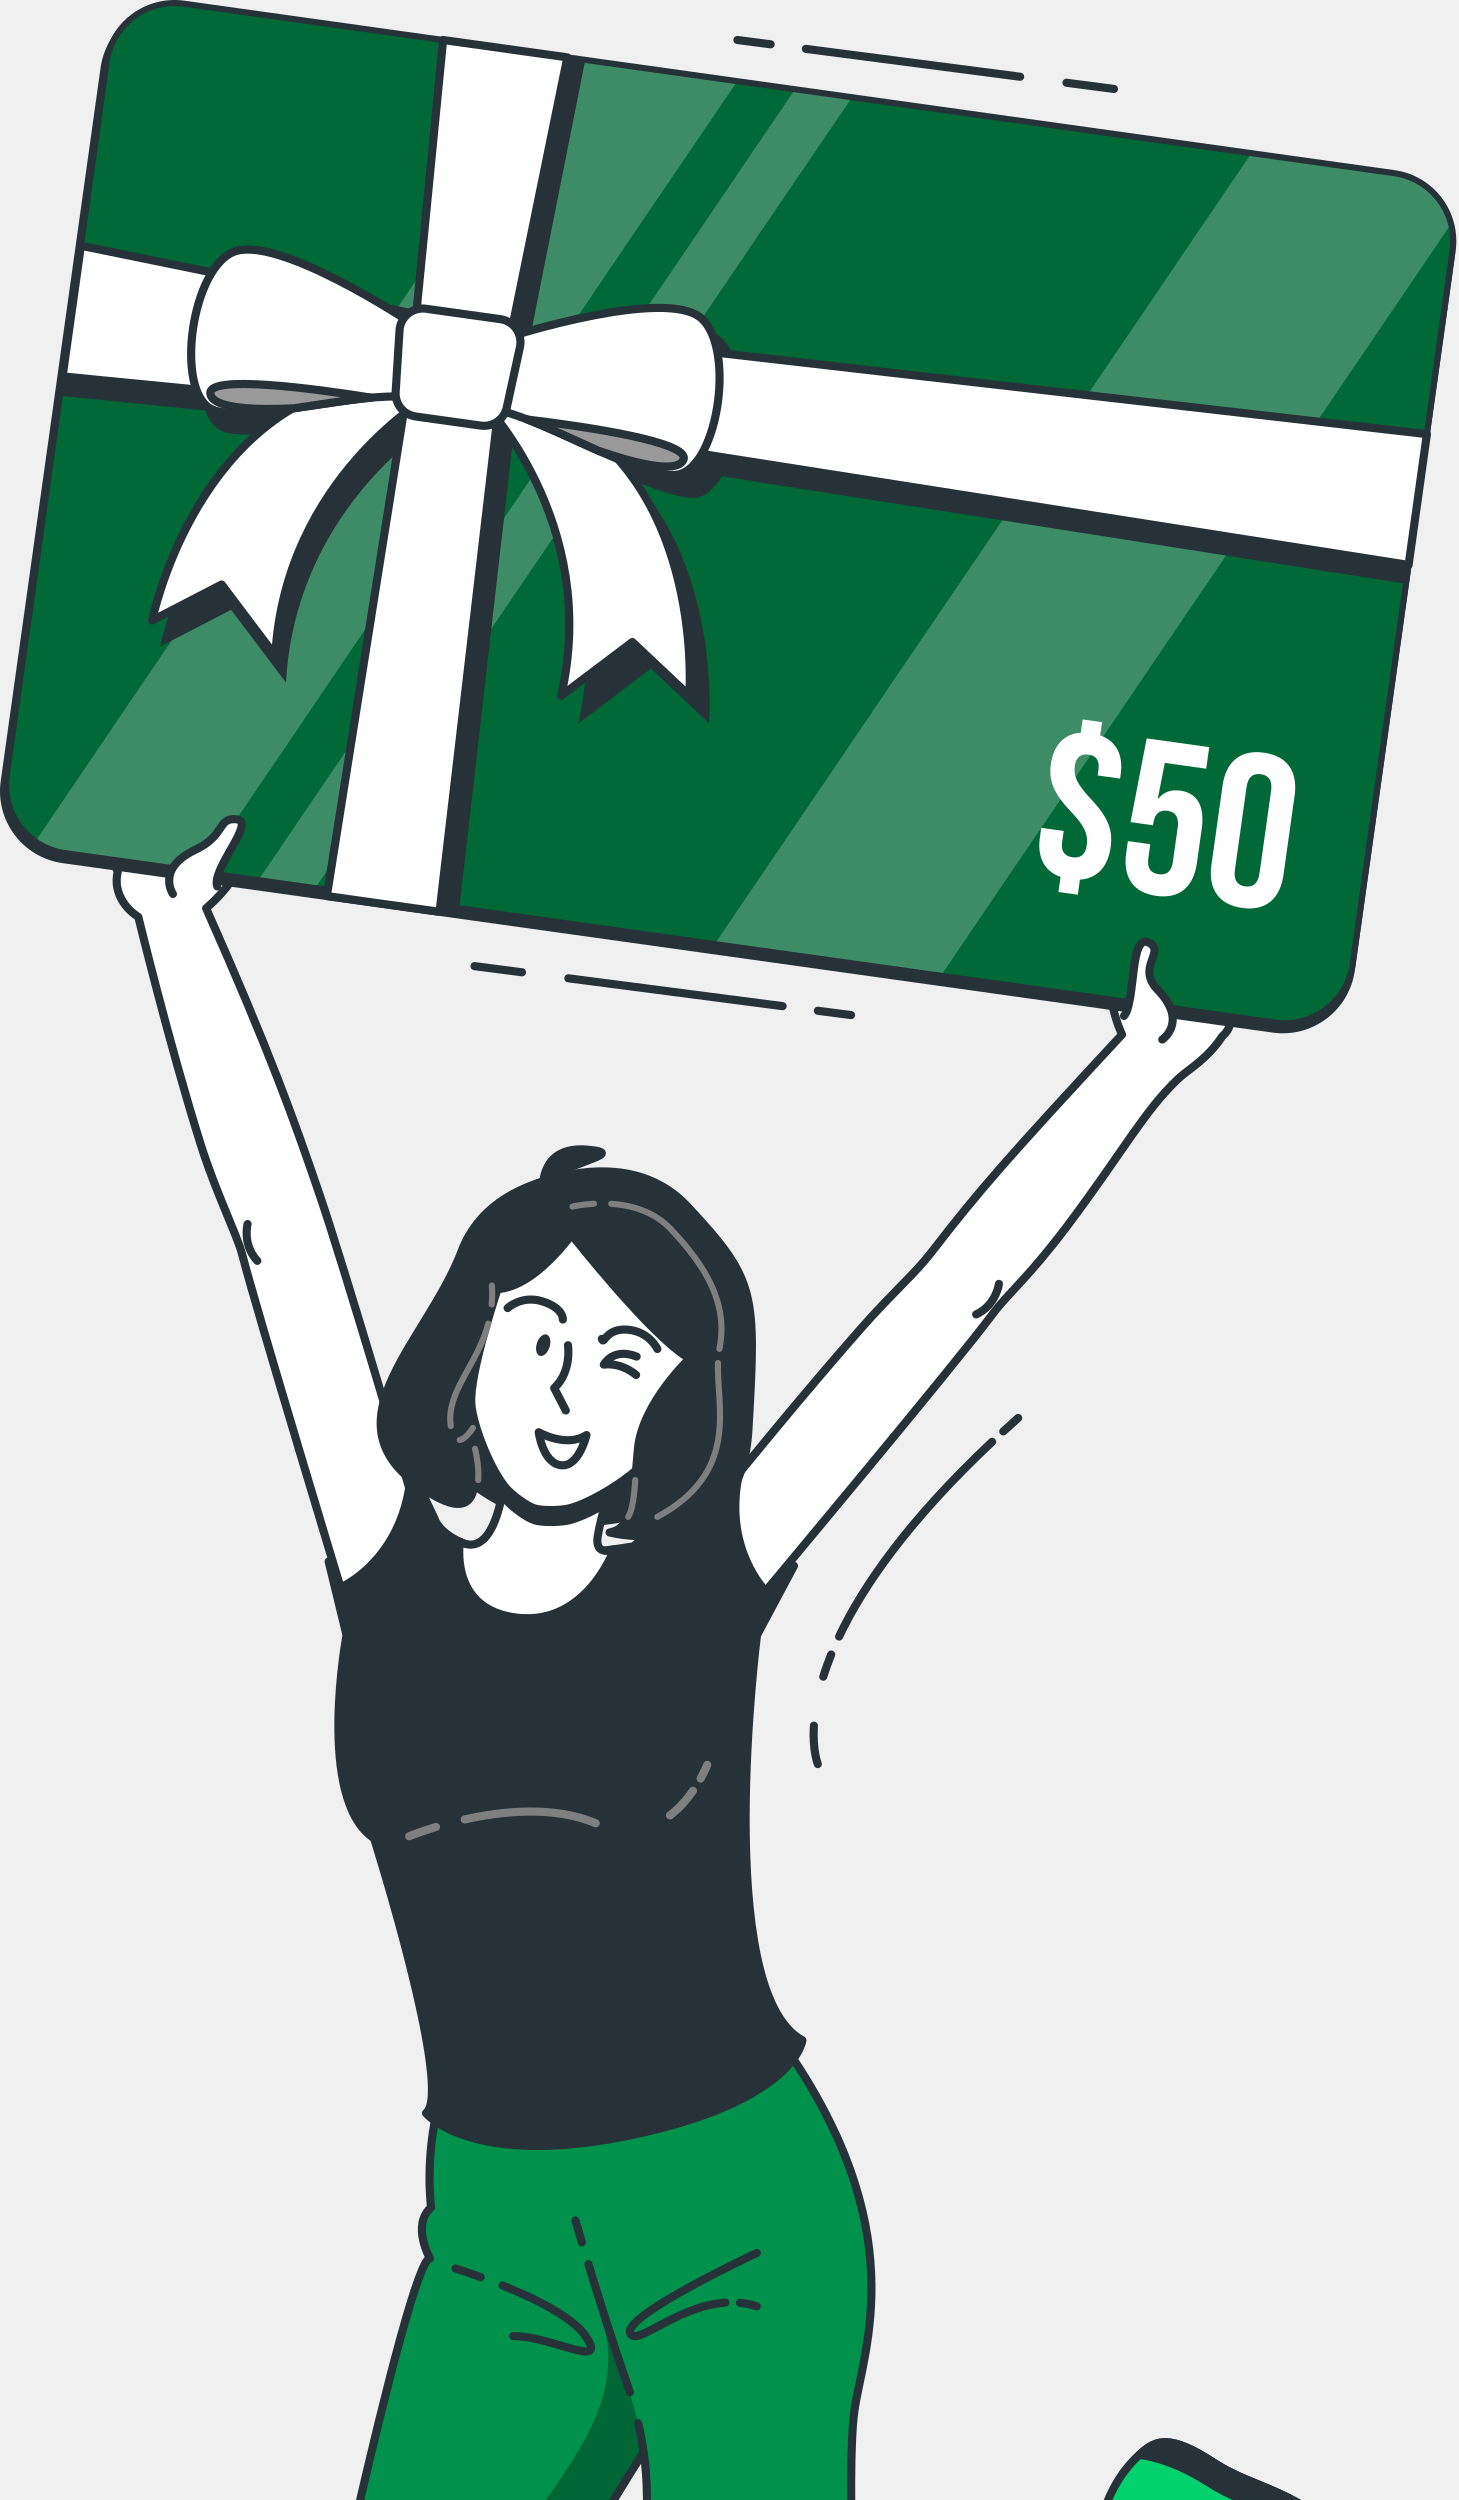
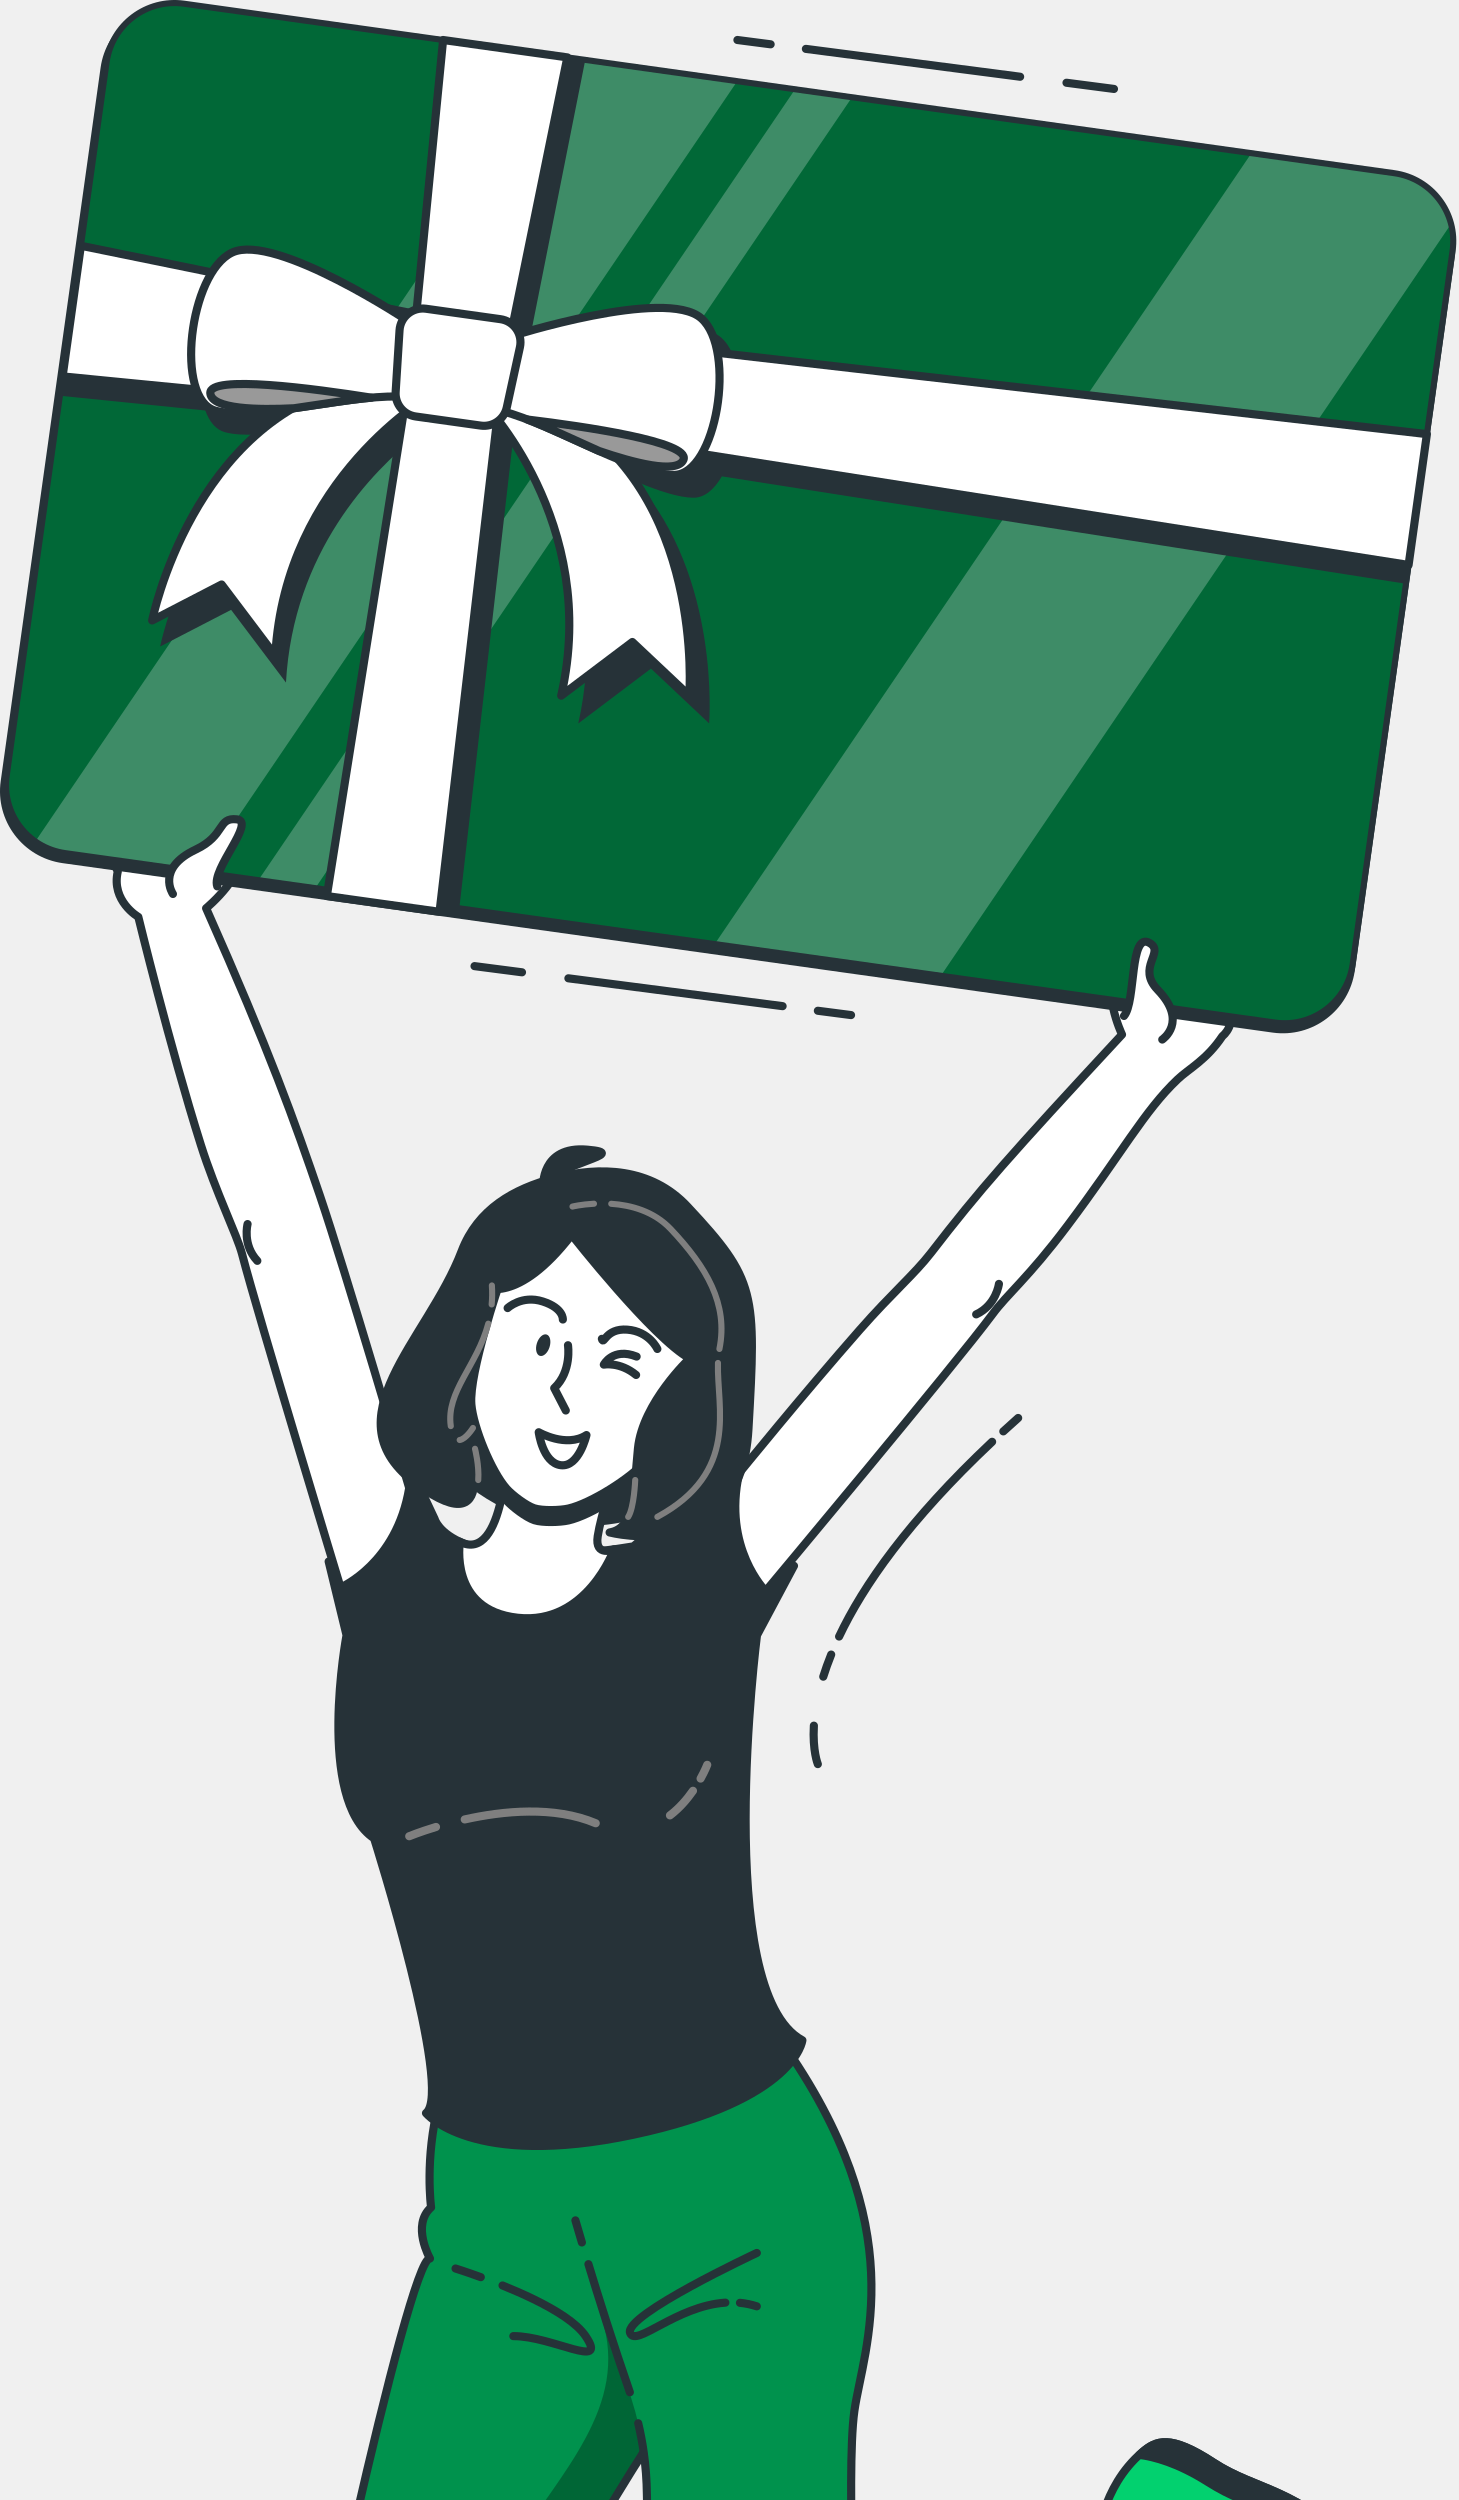
<svg xmlns="http://www.w3.org/2000/svg" width="63" height="108" viewBox="0 0 63 108" fill="none">
  <path d="M18.959 90.845C18.959 90.845 21.122 92.382 24.114 91.853C27.105 91.325 28.368 91.025 28.368 91.025C28.368 91.025 31.684 100.161 28.563 104.771C25.442 109.38 19.92 119.609 19.92 119.609C19.92 119.609 21.889 120.665 21.12 120.953C21.12 120.953 22.945 122.49 24.674 126.956C24.674 126.956 25.394 128.685 26.018 128.829C26.018 128.829 24.962 132.977 22.465 132.91C22.465 132.91 19.487 128.973 16.846 126.476C15.846 125.53 14.374 123.975 13.511 123.052C13.044 122.552 12.787 121.893 12.798 121.209C12.816 120.049 17.663 97.424 18.575 97.568C18.575 97.568 17.759 96.127 18.623 95.359C18.623 95.359 18.335 93.246 18.959 90.845Z" fill="#00924D" />
  <mask id="mask0_410_12121" style="mask-type:luminance" maskUnits="userSpaceOnUse" x="12" y="90" width="18" height="43">
    <path d="M18.959 90.845C18.959 90.845 21.122 92.382 24.114 91.853C27.105 91.325 28.368 91.025 28.368 91.025C28.368 91.025 31.684 100.161 28.563 104.771C25.442 109.38 19.92 119.609 19.92 119.609C19.92 119.609 21.889 120.665 21.12 120.953C21.12 120.953 22.945 122.49 24.674 126.956C24.674 126.956 25.394 128.685 26.018 128.829C26.018 128.829 24.962 132.977 22.465 132.91C22.465 132.91 19.487 128.973 16.846 126.476C15.846 125.53 14.374 123.975 13.511 123.052C13.044 122.552 12.787 121.893 12.798 121.209C12.816 120.049 17.663 97.424 18.575 97.568C18.575 97.568 17.759 96.127 18.623 95.359C18.623 95.359 18.335 93.246 18.959 90.845Z" fill="white" />
  </mask>
  <g mask="url(#mask0_410_12121)">
    <path opacity="0.3" d="M22.318 122.577C22.318 122.577 21.465 121.243 18.84 120.539C16.215 119.835 19.719 113.851 22.042 110.231C24.271 106.757 27.195 103.933 26 100.162C24.805 96.39 30.969 103.7 30.969 103.7L27.228 111.127L23.999 116.057L22.17 120.219L22.318 122.577Z" fill="black" />
  </g>
  <path d="M18.959 90.845C18.959 90.845 21.122 92.382 24.114 91.853C27.105 91.325 28.368 91.025 28.368 91.025C28.368 91.025 31.684 100.161 28.563 104.771C25.442 109.38 19.92 119.609 19.92 119.609C19.92 119.609 21.889 120.665 21.12 120.953C21.12 120.953 22.945 122.49 24.674 126.956C24.674 126.956 25.394 128.685 26.018 128.829C26.018 128.829 24.962 132.977 22.465 132.91C22.465 132.91 19.487 128.973 16.846 126.476C15.846 125.53 14.374 123.975 13.511 123.052C13.044 122.552 12.787 121.893 12.798 121.209C12.816 120.049 17.663 97.424 18.575 97.568C18.575 97.568 17.759 96.127 18.623 95.359C18.623 95.359 18.335 93.246 18.959 90.845Z" stroke="#263238" stroke-width="0.352" stroke-miterlimit="10" stroke-linecap="round" stroke-linejoin="round" />
  <path d="M21.71 98.733C22.144 98.908 22.607 99.109 23.054 99.327C24.021 99.799 24.917 100.355 25.298 100.921C26.306 102.418 23.858 100.912 22.177 100.921" stroke="#263238" stroke-width="0.352" stroke-miterlimit="10" stroke-linecap="round" stroke-linejoin="round" />
  <path d="M19.68 98C19.68 98 20.125 98.138 20.77 98.373" stroke="#263238" stroke-width="0.352" stroke-miterlimit="10" stroke-linecap="round" stroke-linejoin="round" />
  <path d="M24.114 91.853C24.114 91.853 24.633 96.417 27.071 103.025C27.631 104.545 27.932 106.149 27.946 107.769C27.994 113.312 29.692 125.083 33.718 124.882C38.84 124.626 44.859 115.159 46.651 115.415C46.651 115.415 46.908 111.573 44.603 111.189C44.603 111.189 39.096 114.134 37.048 116.696C37.048 116.696 36.526 106.836 36.91 104.147C37.294 101.457 39.513 96.271 33.718 88.14C33.718 88.14 33.078 90.573 24.114 91.853Z" fill="#00924D" />
  <path d="M31.967 99.482C32.206 99.505 32.449 99.554 32.693 99.633" stroke="#263238" stroke-width="0.352" stroke-miterlimit="10" stroke-linecap="round" stroke-linejoin="round" />
  <path d="M32.694 97.328C32.694 97.328 26.931 100.017 27.22 100.785C27.458 101.421 29.212 99.62 31.335 99.474" stroke="#263238" stroke-width="0.352" stroke-miterlimit="10" stroke-linecap="round" stroke-linejoin="round" />
  <path d="M27.571 104.685C27.668 105.095 27.747 105.51 27.806 105.927C27.893 106.536 27.94 107.151 27.946 107.769C27.995 113.312 30.409 125.414 33.718 124.882C38.782 124.069 44.859 115.159 46.652 115.416C46.652 115.416 46.908 111.574 44.603 111.19C44.603 111.19 39.096 114.135 37.048 116.696C37.048 116.696 36.526 106.836 36.91 104.147C37.294 101.458 39.513 96.272 33.718 88.14" stroke="#263238" stroke-width="0.352" stroke-miterlimit="10" stroke-linecap="round" stroke-linejoin="round" />
  <path d="M25.42 97.812C25.849 99.224 26.488 101.262 27.209 103.345" stroke="#263238" stroke-width="0.352" stroke-miterlimit="10" stroke-linecap="round" stroke-linejoin="round" />
  <path d="M24.858 95.921C24.858 95.921 24.959 96.274 25.138 96.874" stroke="#263238" stroke-width="0.352" stroke-miterlimit="10" stroke-linecap="round" stroke-linejoin="round" />
  <path d="M58.446 110.116C58.717 110.43 58.572 110.914 58.173 111.026C57.87 111.112 57.407 111.147 56.703 111.062C54.59 110.805 49.724 111.702 49.724 111.702C49.724 111.702 49.476 110.901 50.316 110.453C51.157 110.005 48.803 109.405 48.803 109.405C48.803 109.405 48.099 110.085 47.419 109.781C47.419 109.781 47.548 107.469 49.34 105.939C49.934 105.432 50.535 105.139 52.434 106.387C54.252 107.582 56.206 107.517 58.446 110.116Z" fill="#02D16F" stroke="#263238" stroke-width="0.352" stroke-miterlimit="10" stroke-linecap="round" stroke-linejoin="round" />
  <path d="M58.318 110.962C58.603 110.788 58.682 110.388 58.447 110.116C56.207 107.517 54.253 107.582 52.435 106.388C50.536 105.139 49.935 105.432 49.341 105.94C49.299 105.975 49.262 106.014 49.222 106.05C49.849 106.131 50.87 106.396 52.16 107.212C54.358 108.602 54.838 107.884 57.336 110.029C57.758 110.392 58.074 110.698 58.318 110.962Z" fill="#263238" stroke="#263238" stroke-width="0.352" stroke-miterlimit="10" stroke-linecap="round" stroke-linejoin="round" />
  <path d="M34.663 88.14C30.739 86.022 32.701 70.642 32.701 70.642L34.3 67.644C31.974 68.859 32.047 62.847 32.047 62.847L27.364 66.803C19.411 68.111 18.777 65.619 18.777 65.619L17.469 62.847C17.469 62.847 15.04 69.513 14.198 67.457L14.971 70.642C14.971 70.642 13.638 77.736 16.16 79.418C16.16 79.418 19.618 90.351 18.403 91.286C18.403 91.286 20.345 93.715 27.364 92.22C34.383 90.725 34.663 88.14 34.663 88.14Z" fill="#263238" stroke="#263238" stroke-width="0.352" stroke-miterlimit="10" stroke-linecap="round" stroke-linejoin="round" />
  <path d="M30.266 76.834C30.458 76.487 30.552 76.241 30.552 76.241" stroke="#7F7F7F" stroke-width="0.352" stroke-linecap="round" stroke-linejoin="round" />
  <path d="M28.943 78.424C29.355 78.11 29.685 77.723 29.936 77.363" stroke="#7F7F7F" stroke-width="0.352" stroke-linecap="round" stroke-linejoin="round" />
  <path d="M20.077 78.599C21.728 78.232 23.938 78.005 25.735 78.764" stroke="#7F7F7F" stroke-width="0.352" stroke-linecap="round" stroke-linejoin="round" />
  <path d="M17.679 79.325C17.679 79.325 18.123 79.141 18.835 78.925" stroke="#7F7F7F" stroke-width="0.352" stroke-linecap="round" stroke-linejoin="round" />
  <path d="M8.904 39.237C11.645 45.404 12.736 48.468 13.825 51.665C14.88 54.762 17.678 64.28 17.678 64.28C17.14 67.55 14.713 68.579 14.713 68.579C14.713 68.579 11.115 56.711 10.461 54.188C10.245 53.356 9.33 51.528 8.675 49.453C7.343 45.232 5.975 39.61 5.975 39.61C5.975 39.61 4.792 38.925 5.088 37.648C5.088 37.648 4.62 36.9 5.508 36.106C6.396 35.311 7.521 34.029 8.265 34.424C8.814 34.715 9.677 35.129 10.321 36.573C10.807 37.665 8.904 39.237 8.904 39.237Z" fill="white" stroke="#263238" stroke-width="0.352" stroke-miterlimit="10" stroke-linecap="round" stroke-linejoin="round" />
  <path d="M10.695 52.88C10.695 52.88 10.461 53.767 11.116 54.468" stroke="#263238" stroke-width="0.352" stroke-miterlimit="10" stroke-linecap="round" stroke-linejoin="round" />
  <path d="M48.471 44.694C43.551 49.999 42.336 51.379 40.218 54.123C39.506 55.045 38.553 55.843 37.148 57.441C34.662 60.27 31.931 63.638 31.931 63.638C31.208 66.873 33.076 68.734 33.076 68.734C33.076 68.734 41.333 58.862 42.882 56.766C43.53 55.888 44.421 55.201 46.106 52.96C48.447 49.848 49.438 47.984 50.88 46.621C51.367 46.161 52.128 45.786 52.81 44.759C52.81 44.759 53.523 44.24 52.996 43.172C52.469 42.103 50.784 40.493 49.946 40.581C49.328 40.647 49.493 40.708 48.358 41.807C47.499 42.638 48.471 44.694 48.471 44.694Z" fill="white" stroke="#263238" stroke-width="0.352" stroke-miterlimit="10" stroke-linecap="round" stroke-linejoin="round" />
  <path d="M43.154 55.465C43.154 55.465 43.04 56.376 42.171 56.781" stroke="#263238" stroke-width="0.352" stroke-miterlimit="10" stroke-linecap="round" stroke-linejoin="round" />
  <path d="M18.201 61.642C18.201 61.642 21.57 67.812 28.765 65.032L30.688 60.213L30.808 56.956L27.841 52.505L25.389 52.123L23.454 52.572L21.081 54.471L19.841 55.451L18.604 58.678L18.201 61.642Z" fill="#263238" stroke="#263238" stroke-width="0.352" stroke-miterlimit="10" stroke-linecap="round" stroke-linejoin="round" />
  <path d="M19.869 66.606C19.869 66.606 19.373 69.56 22.363 69.887C25.354 70.214 26.527 66.93 26.527 66.93C26.527 66.93 25.681 67.285 25.821 66.367C25.961 65.448 26.527 63.766 26.527 63.766L21.93 62.411C21.93 62.411 21.812 67.578 19.869 66.606Z" fill="white" />
  <mask id="mask1_410_12121" style="mask-type:luminance" maskUnits="userSpaceOnUse" x="19" y="62" width="8" height="8">
    <path d="M19.869 66.606C19.869 66.606 19.373 69.56 22.363 69.887C25.354 70.214 26.527 66.93 26.527 66.93C26.527 66.93 25.681 67.285 25.821 66.367C25.961 65.448 26.527 63.766 26.527 63.766L21.93 62.411C21.93 62.411 21.812 67.578 19.869 66.606Z" fill="white" />
  </mask>
  <g mask="url(#mask1_410_12121)">
    <path d="M21.604 55.877C21.604 55.877 20.251 59.827 20.364 61.185C20.446 62.168 21.231 64.089 21.887 64.827C22.131 65.101 22.738 65.562 23.087 65.674C23.437 65.786 24.198 65.765 24.557 65.683C25.519 65.465 27.275 64.359 27.914 63.607C28.796 62.568 29.993 58.569 29.993 58.569L28.916 54.189L26.086 52.639L23.454 53.088L21.604 55.877Z" fill="#263238" stroke="#263238" stroke-width="0.352" stroke-miterlimit="10" stroke-linecap="round" stroke-linejoin="round" />
  </g>
  <path d="M19.869 66.606C19.869 66.606 19.373 69.56 22.363 69.887C25.354 70.214 26.527 66.93 26.527 66.93C26.527 66.93 25.681 67.285 25.821 66.367C25.961 65.448 26.527 63.766 26.527 63.766L21.93 62.411C21.93 62.411 21.812 67.578 19.869 66.606Z" stroke="#263238" stroke-width="0.352" stroke-miterlimit="10" stroke-linecap="round" stroke-linejoin="round" />
  <path d="M21.603 55.362C21.603 55.362 20.25 59.312 20.363 60.669C20.445 61.653 21.23 63.573 21.886 64.312C22.13 64.586 22.736 65.047 23.086 65.159C23.436 65.271 24.197 65.25 24.556 65.168C25.518 64.949 27.274 63.843 27.913 63.091C28.795 62.052 29.992 58.053 29.992 58.053L28.915 53.674L26.085 52.123L23.453 52.572L21.603 55.362Z" fill="white" stroke="#263238" stroke-width="0.352" stroke-miterlimit="10" stroke-linecap="round" stroke-linejoin="round" />
  <path d="M24.537 58.114C24.537 58.114 24.712 59.25 23.942 59.967L24.442 60.933" stroke="#263238" stroke-width="0.352" stroke-miterlimit="10" stroke-linecap="round" stroke-linejoin="round" />
  <path d="M23.273 61.873C23.273 61.873 24.459 62.562 25.335 61.995C25.335 61.995 25.012 63.394 24.228 63.297C23.445 63.2 23.273 61.873 23.273 61.873Z" stroke="#263238" stroke-width="0.352" stroke-miterlimit="10" stroke-linecap="round" stroke-linejoin="round" />
  <path d="M23.739 58.199C23.658 58.453 23.47 58.62 23.319 58.572C23.169 58.524 23.113 58.279 23.195 58.024C23.277 57.769 23.464 57.603 23.615 57.651C23.765 57.699 23.82 57.944 23.739 58.199Z" fill="#263238" />
  <path d="M27.479 59.398C26.778 58.82 26.085 58.952 26.085 58.952C26.085 58.952 26.476 58.197 27.502 58.604" stroke="#263238" stroke-width="0.352" stroke-miterlimit="10" stroke-linecap="round" stroke-linejoin="round" />
  <path d="M24.315 57.003C24.315 57.003 24.356 56.515 23.447 56.224C22.538 55.932 21.93 56.508 21.93 56.508" stroke="#263238" stroke-width="0.352" stroke-miterlimit="10" stroke-linecap="round" stroke-linejoin="round" />
  <path d="M26.001 57.837C26.088 58.145 26.147 57.369 27.098 57.441C28.05 57.512 28.398 58.275 28.398 58.275" stroke="#263238" stroke-width="0.352" stroke-miterlimit="10" stroke-linecap="round" stroke-linejoin="round" />
  <path d="M20.892 55.596C20.892 55.596 22.341 56.408 24.695 53.347C24.695 53.347 28.222 57.834 29.794 58.685C29.794 58.685 27.757 60.603 27.561 62.564C27.366 64.525 27.436 66.017 26.336 66.202C26.336 66.202 31.99 67.686 32.332 61.753C32.674 55.82 32.668 55.298 29.698 52.119C28.13 50.44 25.907 50.368 23.942 50.892C22.187 51.359 20.638 52.226 19.943 54.049C18.472 57.914 14.148 61.297 18.011 64.126C21.873 66.956 20.074 61.752 20.074 61.752C20.074 61.752 19.304 62.98 19.117 61.67C18.846 59.771 21.088 58.512 20.892 55.596Z" fill="#263238" stroke="#263238" stroke-width="0.352" stroke-miterlimit="10" stroke-linecap="round" stroke-linejoin="round" />
  <path d="M23.466 51.275C23.466 51.275 23.345 49.49 25.365 49.665C27.385 49.84 23.994 50.225 23.466 51.275Z" fill="#263238" stroke="#263238" stroke-width="0.352" stroke-miterlimit="10" stroke-linecap="round" stroke-linejoin="round" />
  <path d="M21.24 56.352C21.264 56.094 21.269 55.821 21.249 55.532" stroke="#7F7F7F" stroke-width="0.264" stroke-linecap="round" stroke-linejoin="round" />
  <path d="M19.474 61.607C19.26 60.109 20.608 59.01 21.093 57.183" stroke="#7F7F7F" stroke-width="0.264" stroke-linecap="round" stroke-linejoin="round" />
  <path d="M20.431 61.688C20.431 61.688 20.131 62.168 19.859 62.208" stroke="#7F7F7F" stroke-width="0.264" stroke-linecap="round" stroke-linejoin="round" />
  <path d="M20.52 62.587C20.52 62.587 20.706 63.306 20.66 63.937" stroke="#7F7F7F" stroke-width="0.264" stroke-linecap="round" stroke-linejoin="round" />
  <path d="M27.441 63.937C27.441 63.937 27.396 65.132 27.137 65.529" stroke="#7F7F7F" stroke-width="0.264" stroke-linecap="round" stroke-linejoin="round" />
  <path d="M31.016 58.88C30.96 60.826 31.962 63.594 28.398 65.529" stroke="#7F7F7F" stroke-width="0.264" stroke-linecap="round" stroke-linejoin="round" />
  <path d="M26.406 52.004C27.249 52.061 28.244 52.32 28.977 53.097C30.519 54.732 31.472 56.337 31.079 58.275" stroke="#7F7F7F" stroke-width="0.264" stroke-linecap="round" stroke-linejoin="round" />
  <path d="M24.732 52.123C24.732 52.123 25.108 52.031 25.659 52.001" stroke="#7F7F7F" stroke-width="0.264" stroke-linecap="round" stroke-linejoin="round" />
  <path d="M55.003 44.434L2.731 37.114C1.109 36.887 -0.023 35.388 0.205 33.766L4.52 2.947C4.747 1.325 6.247 0.194 7.869 0.421L60.141 7.741C61.764 7.968 62.895 9.467 62.667 11.089L58.352 41.908C58.125 43.53 56.625 44.662 55.003 44.434Z" fill="#263238" stroke="#263238" stroke-width="0.352" stroke-miterlimit="10" stroke-linecap="round" stroke-linejoin="round" />
  <path d="M55.088 44.175L2.816 36.855C1.194 36.628 0.062 35.128 0.29 33.506L4.605 2.687C4.832 1.065 6.332 -0.066 7.954 0.161L60.226 7.481C61.849 7.708 62.98 9.208 62.752 10.83L58.437 41.648C58.209 43.271 56.71 44.401 55.088 44.175Z" fill="#016837" />
  <mask id="mask2_410_12121" style="mask-type:luminance" maskUnits="userSpaceOnUse" x="0" y="0" width="63" height="45">
    <path d="M55.088 44.175L2.816 36.855C1.194 36.628 0.062 35.128 0.29 33.506L4.605 2.687C4.832 1.065 6.332 -0.066 7.954 0.161L60.226 7.481C61.849 7.708 62.98 9.208 62.752 10.83L58.437 41.648C58.209 43.271 56.71 44.401 55.088 44.175Z" fill="white" />
  </mask>
  <g mask="url(#mask2_410_12121)">
    <path opacity="0.6" d="M6.804 40.413L-0.534 39.385L26.794 -0.884L34.132 0.144L6.804 40.413Z" fill="white" fill-opacity="0.4" />
  </g>
  <mask id="mask3_410_12121" style="mask-type:luminance" maskUnits="userSpaceOnUse" x="0" y="0" width="63" height="45">
    <path d="M55.088 44.175L2.816 36.855C1.194 36.628 0.062 35.128 0.29 33.506L4.605 2.687C4.832 1.065 6.332 -0.066 7.954 0.161L60.226 7.481C61.849 7.708 62.98 9.208 62.752 10.83L58.437 41.648C58.209 43.271 56.71 44.401 55.088 44.175Z" fill="white" />
  </mask>
  <g mask="url(#mask3_410_12121)">
    <path opacity="0.6" d="M38.786 44.891L29.016 43.523L56.344 3.255L66.114 4.623L38.786 44.891Z" fill="white" fill-opacity="0.4" />
  </g>
  <mask id="mask4_410_12121" style="mask-type:luminance" maskUnits="userSpaceOnUse" x="0" y="0" width="63" height="45">
    <path d="M55.088 44.175L2.816 36.855C1.194 36.628 0.062 35.128 0.29 33.506L4.605 2.687C4.832 1.065 6.332 -0.066 7.954 0.161L60.226 7.481C61.849 7.708 62.98 9.208 62.752 10.83L58.437 41.648C58.209 43.271 56.71 44.401 55.088 44.175Z" fill="white" />
  </mask>
  <g mask="url(#mask4_410_12121)">
    <path opacity="0.6" d="M11.761 41.107L9.303 40.763L36.631 0.494L39.09 0.838L11.761 41.107Z" fill="white" fill-opacity="0.4" />
  </g>
  <path d="M55.088 44.175L2.816 36.855C1.194 36.628 0.062 35.128 0.29 33.506L4.605 2.687C4.832 1.065 6.332 -0.066 7.954 0.161L60.226 7.481C61.849 7.708 62.98 9.208 62.752 10.83L58.437 41.648C58.209 43.271 56.71 44.401 55.088 44.175Z" stroke="#263238" stroke-width="0.264" stroke-miterlimit="10" stroke-linecap="round" stroke-linejoin="round" />
  <path d="M29.949 21.503C30.435 21.509 30.855 21.144 31.184 20.579L60.737 25.22L61.537 19.512L31.879 16.112C31.762 15.459 31.53 14.909 31.162 14.587C29.92 13.499 25.407 14.627 23.543 15.156L23.018 15.096C22.969 15.017 22.909 14.946 22.84 14.884L25.284 2.588L19.852 1.827L18.598 14.194C18.482 14.226 18.375 14.277 18.278 14.345L17.336 14.153C15.549 13.067 11.862 11.019 10.448 11.686C10.108 11.847 9.808 12.16 9.555 12.565L3.394 11.341L2.588 17.097L8.869 17.734C9.044 18.217 9.321 18.563 9.715 18.671C10.484 18.881 11.756 18.76 13.118 18.571C8.225 21.45 6.917 27.931 6.917 27.931L9.984 26.345L12.354 29.487C12.664 23.83 16.1 20.343 18.015 18.824L14.918 38.55L19.842 39.239L22.144 19.161C22.145 19.161 22.146 19.16 22.147 19.16L22.269 19.179C23.658 21.026 26.296 25.467 24.98 31.255L28.122 28.884L30.635 31.252C30.635 31.252 31.136 24.93 27.48 20.806C28.44 21.203 29.318 21.497 29.949 21.503Z" fill="#263238" />
  <path d="M3.495 10.616L2.704 16.26L19.404 17.897L60.851 24.406L61.642 18.754L19.953 13.974L3.495 10.616Z" fill="white" stroke="#263238" stroke-width="0.352" stroke-miterlimit="10" stroke-linecap="round" stroke-linejoin="round" />
  <path d="M14.118 38.709L18.988 39.391L21.692 16.29L24.51 2.479L19.142 1.728L17.769 15.74L14.118 38.709Z" fill="white" stroke="#263238" stroke-width="0.352" stroke-miterlimit="10" stroke-linecap="round" stroke-linejoin="round" />
  <path d="M18.674 17.022C18.674 17.022 12.314 20.614 11.892 28.325L9.573 25.25L6.573 26.803C6.573 26.803 8.323 18.125 15.392 16.562L18.674 17.022Z" fill="white" stroke="#263238" stroke-width="0.352" stroke-miterlimit="10" stroke-linecap="round" stroke-linejoin="round" />
  <path d="M20.827 17.323C20.827 17.323 25.956 22.524 24.244 30.053L27.318 27.735L29.776 30.051C29.776 30.051 30.477 21.227 24.109 17.783L20.827 17.323Z" fill="white" stroke="#263238" stroke-width="0.352" stroke-miterlimit="10" stroke-linecap="round" stroke-linejoin="round" />
  <path d="M17.745 13.94C17.745 13.94 11.884 10.034 10.028 10.91C8.172 11.786 7.526 17.253 9.31 17.742C11.094 18.231 15.644 16.896 17.578 17.167L17.745 13.94Z" fill="white" stroke="#263238" stroke-width="0.352" stroke-miterlimit="10" stroke-linecap="round" stroke-linejoin="round" />
  <path d="M9.086 16.994C9.155 17.684 11.162 17.715 12.696 17.637C13.835 17.477 15.035 17.271 16.044 17.179C13.593 16.791 9.004 16.171 9.086 16.994Z" fill="#999999" stroke="#263238" stroke-width="0.352" stroke-miterlimit="10" stroke-linecap="round" stroke-linejoin="round" />
  <path d="M22.04 14.542C22.04 14.542 28.749 12.396 30.293 13.748C31.837 15.1 30.956 20.535 29.106 20.515C27.256 20.495 23.248 17.961 21.314 17.691L22.04 14.542Z" fill="white" stroke="#263238" stroke-width="0.352" stroke-miterlimit="10" stroke-linecap="round" stroke-linejoin="round" />
  <path d="M29.527 19.856C29.271 20.501 27.332 19.98 25.88 19.483C24.828 19.016 23.731 18.489 22.786 18.123C25.249 18.423 29.832 19.088 29.527 19.856Z" fill="#999999" stroke="#263238" stroke-width="0.352" stroke-miterlimit="10" stroke-linecap="round" stroke-linejoin="round" />
  <path d="M20.769 18.386L17.957 17.992C17.436 17.919 17.059 17.457 17.092 16.931L17.26 14.271C17.297 13.686 17.824 13.257 18.404 13.338L21.617 13.788C22.197 13.869 22.586 14.427 22.461 15L21.892 17.604C21.779 18.118 21.29 18.459 20.769 18.386Z" fill="white" stroke="#263238" stroke-width="0.352" stroke-miterlimit="10" stroke-linecap="round" stroke-linejoin="round" />
  <path d="M7.47 38.619C7.47 38.619 6.718 37.523 8.451 36.703C9.755 36.086 9.386 35.302 10.227 35.395C11.079 35.489 9.121 37.544 9.386 38.291" fill="white" />
  <path d="M7.47 38.619C7.47 38.619 6.718 37.523 8.451 36.703C9.755 36.086 9.386 35.302 10.227 35.395C11.079 35.489 9.121 37.544 9.386 38.291" stroke="#263238" stroke-width="0.352" stroke-miterlimit="10" stroke-linecap="round" stroke-linejoin="round" />
  <path d="M50.21 44.908C50.21 44.908 51.345 44.147 50.016 42.764C49.08 41.792 50.337 41.144 49.672 40.742C48.782 40.203 49.081 43.294 48.556 43.889" fill="white" />
  <path d="M50.21 44.908C50.21 44.908 51.345 44.147 50.016 42.764C49.08 41.792 50.337 41.144 49.672 40.742C48.782 40.203 49.081 43.294 48.556 43.889" stroke="#263238" stroke-width="0.352" stroke-miterlimit="10" stroke-linecap="round" stroke-linejoin="round" />
-   <path d="M45.815 37.883C45.099 37.631 44.807 37.01 44.922 36.19L44.982 35.761L45.951 35.898L45.882 36.391C45.825 36.792 46.007 36.989 46.333 37.034C46.659 37.08 46.888 36.941 46.946 36.522C47.012 36.056 46.873 35.694 46.259 35.057C45.514 34.278 45.298 33.715 45.398 33.007C45.509 32.215 45.951 31.707 46.691 31.649L46.771 31.081L47.609 31.199L47.529 31.767C48.235 32.019 48.529 32.63 48.414 33.45L48.387 33.636L47.419 33.5L47.454 33.248C47.51 32.847 47.349 32.645 47.023 32.599C46.697 32.553 46.486 32.703 46.432 33.085C46.372 33.514 46.513 33.866 47.124 34.513C47.869 35.301 48.085 35.855 47.98 36.6C47.863 37.438 47.401 37.953 46.653 38L46.561 38.652L45.723 38.535L45.815 37.883Z" fill="white" />
-   <path d="M48.652 36.847L48.724 36.335L49.692 36.471L49.61 37.058C49.544 37.524 49.725 37.72 50.052 37.766C50.378 37.812 50.607 37.673 50.672 37.207L50.877 35.745C50.943 35.279 50.763 35.073 50.437 35.027C50.111 34.981 49.881 35.129 49.816 35.595L49.808 35.651L48.839 35.515L49.537 31.898L52.239 32.277L52.108 33.209L50.319 32.958L50.016 34.502L50.035 34.505C50.265 34.224 50.577 34.097 50.987 34.154C51.742 34.26 52.049 34.845 51.914 35.805L51.707 37.277C51.56 38.321 50.955 38.843 49.949 38.702C48.943 38.56 48.505 37.891 48.652 36.847Z" fill="white" />
-   <path d="M52.333 37.365L52.815 33.936C52.962 32.893 53.596 32.374 54.601 32.515C55.608 32.657 56.074 33.33 55.927 34.374L55.445 37.802C55.298 38.846 54.665 39.365 53.658 39.224C52.653 39.082 52.187 38.408 52.333 37.365ZM54.411 37.723L54.911 34.164C54.976 33.698 54.796 33.492 54.47 33.446C54.144 33.4 53.914 33.549 53.849 34.014L53.349 37.574C53.284 38.04 53.463 38.245 53.79 38.291C54.116 38.337 54.346 38.189 54.411 37.723Z" fill="white" />
  <path d="M43.344 61.835C43.552 61.644 43.765 61.451 43.984 61.257" stroke="#263238" stroke-width="0.352" stroke-miterlimit="10" stroke-linecap="round" stroke-linejoin="round" />
  <path d="M36.249 70.698C37.286 68.508 39.244 65.688 42.859 62.286" stroke="#263238" stroke-width="0.352" stroke-miterlimit="10" stroke-linecap="round" stroke-linejoin="round" />
  <path d="M35.565 72.432C35.659 72.131 35.772 71.813 35.907 71.478" stroke="#263238" stroke-width="0.352" stroke-miterlimit="10" stroke-linecap="round" stroke-linejoin="round" />
  <path d="M35.33 76.209C35.33 76.209 35.096 75.645 35.159 74.549" stroke="#263238" stroke-width="0.352" stroke-miterlimit="10" stroke-linecap="round" stroke-linejoin="round" />
  <path d="M35.332 43.665L36.765 43.851" stroke="#263238" stroke-width="0.352" stroke-miterlimit="10" stroke-linecap="round" stroke-linejoin="round" />
  <path d="M24.555 42.263L33.808 43.466" stroke="#263238" stroke-width="0.352" stroke-miterlimit="10" stroke-linecap="round" stroke-linejoin="round" />
  <path d="M20.5 41.737L22.55 42.003" stroke="#263238" stroke-width="0.352" stroke-miterlimit="10" stroke-linecap="round" stroke-linejoin="round" />
  <path d="M33.291 1.914L31.857 1.728" stroke="#263238" stroke-width="0.352" stroke-miterlimit="10" stroke-linecap="round" stroke-linejoin="round" />
  <path d="M44.069 3.315L34.815 2.112" stroke="#263238" stroke-width="0.352" stroke-miterlimit="10" stroke-linecap="round" stroke-linejoin="round" />
  <path d="M48.123 3.842L46.073 3.575" stroke="#263238" stroke-width="0.352" stroke-miterlimit="10" stroke-linecap="round" stroke-linejoin="round" />
</svg>
